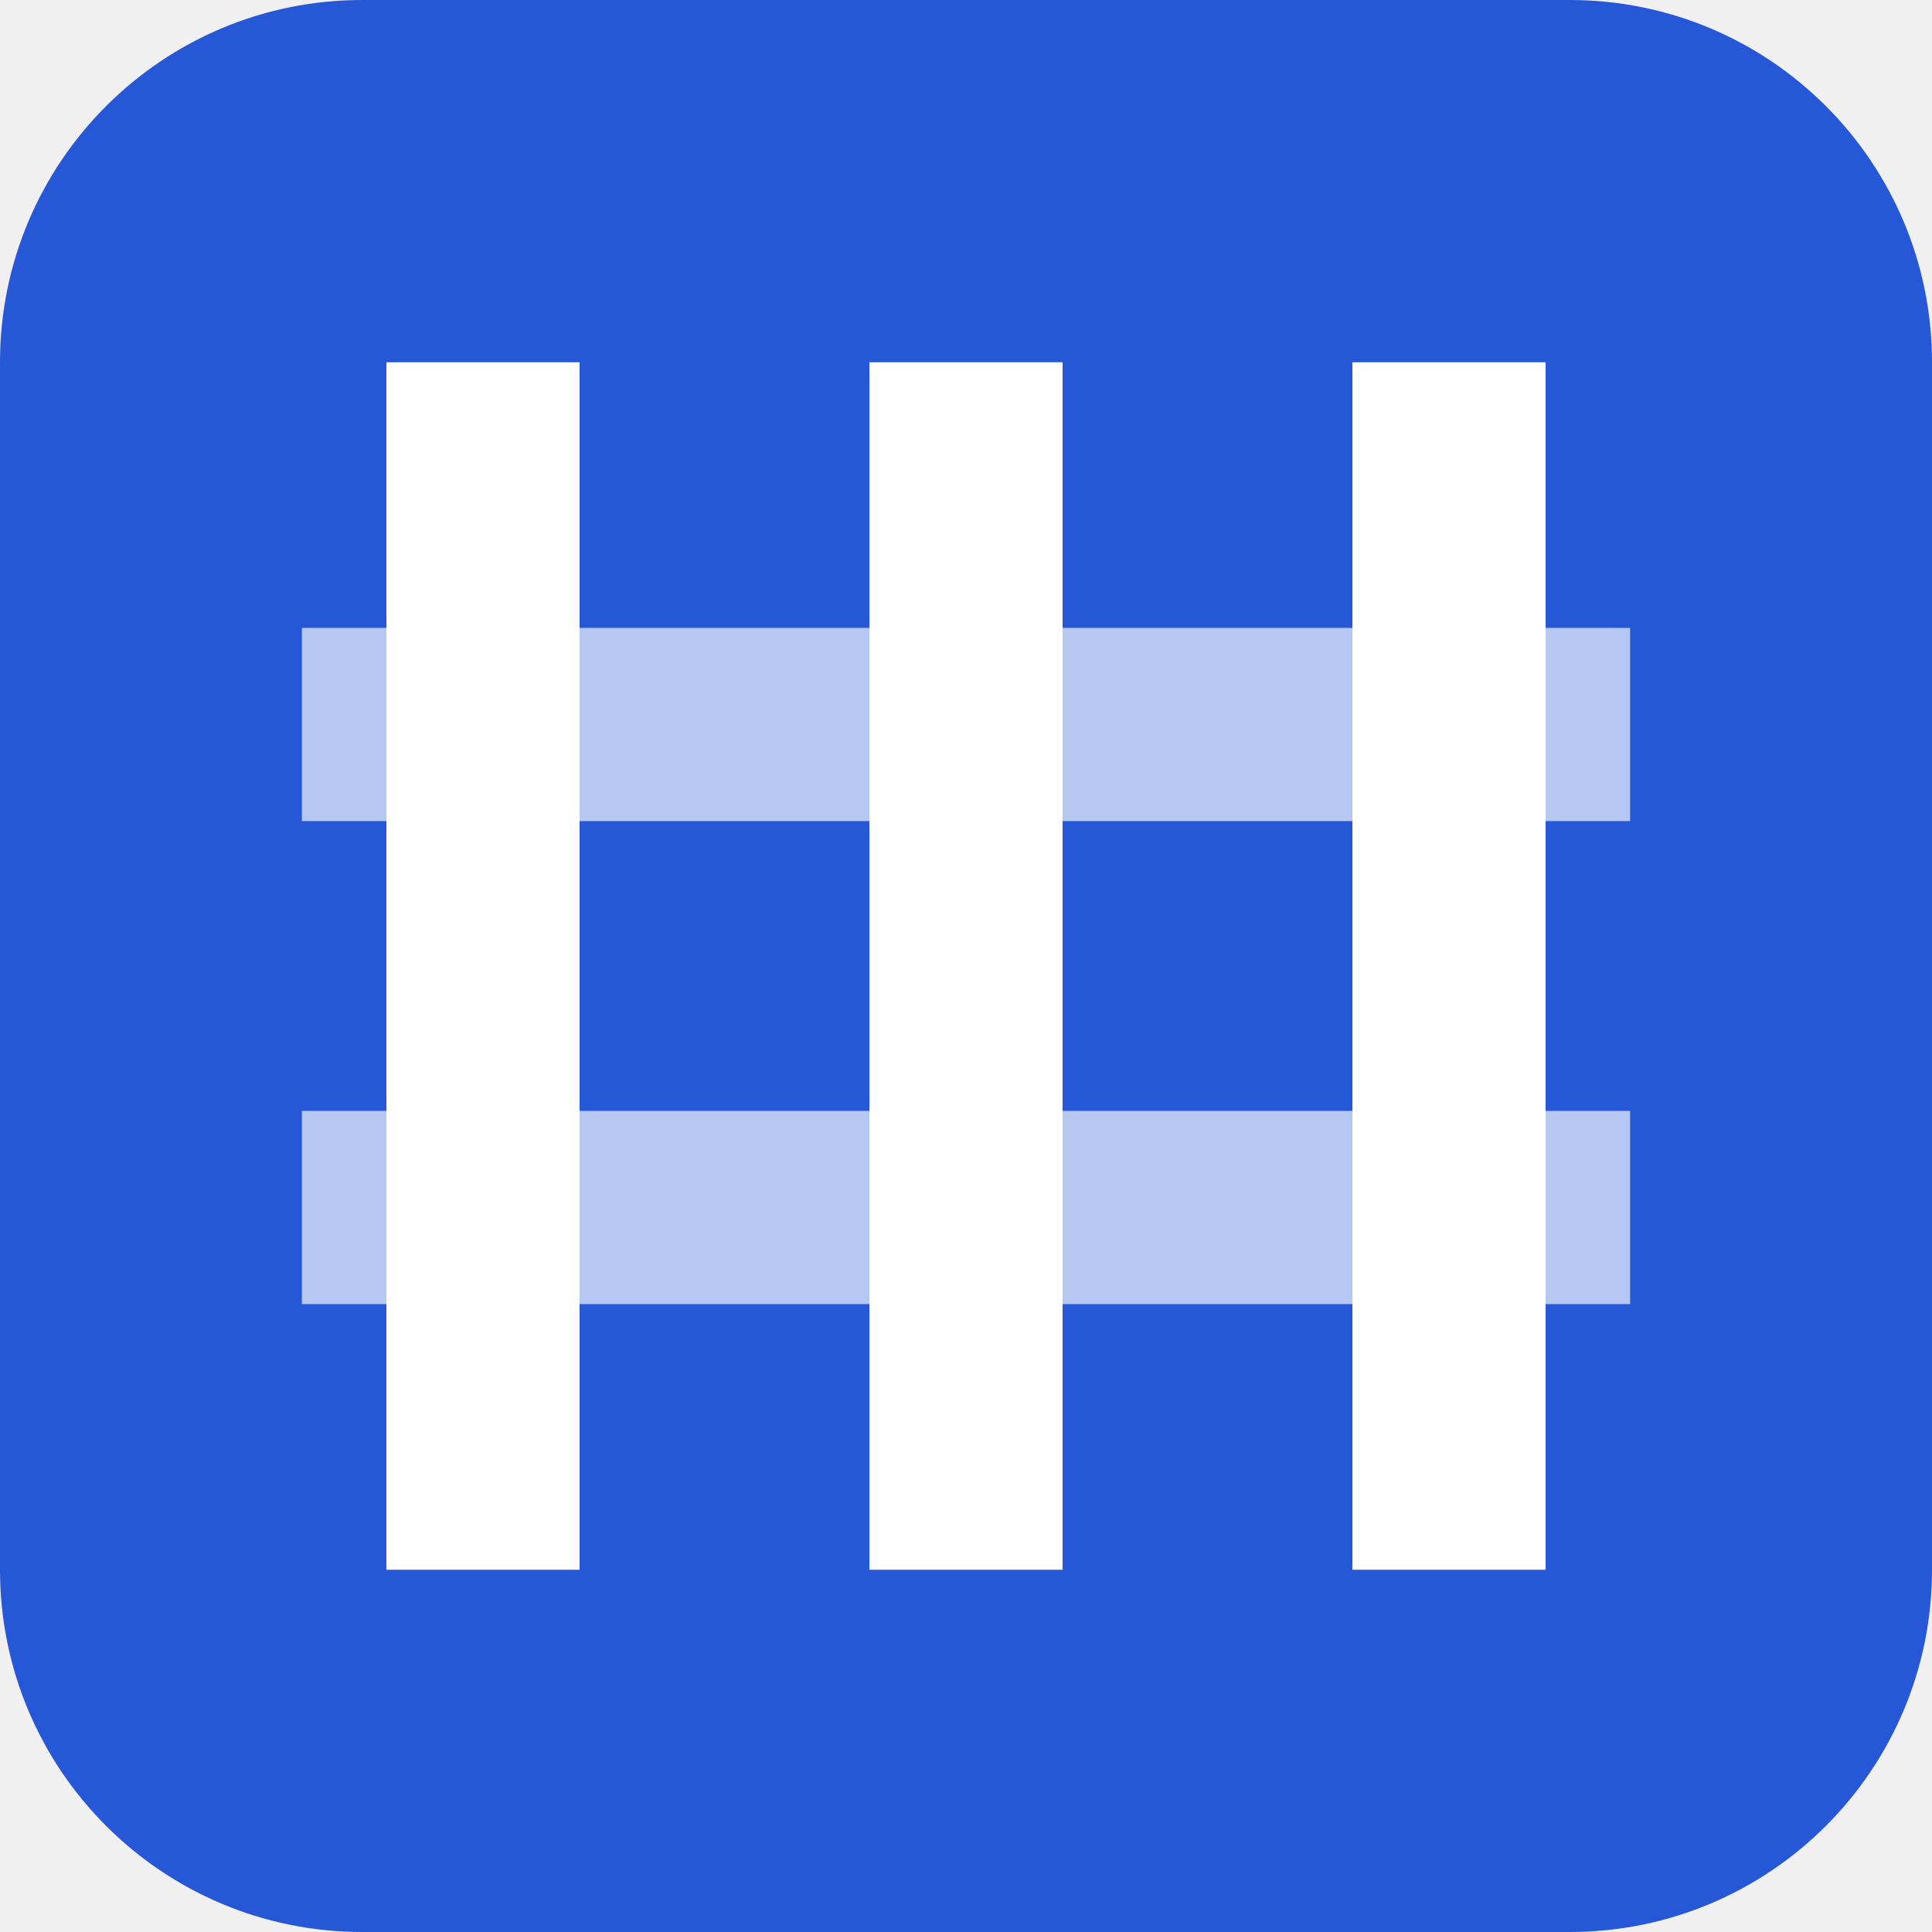
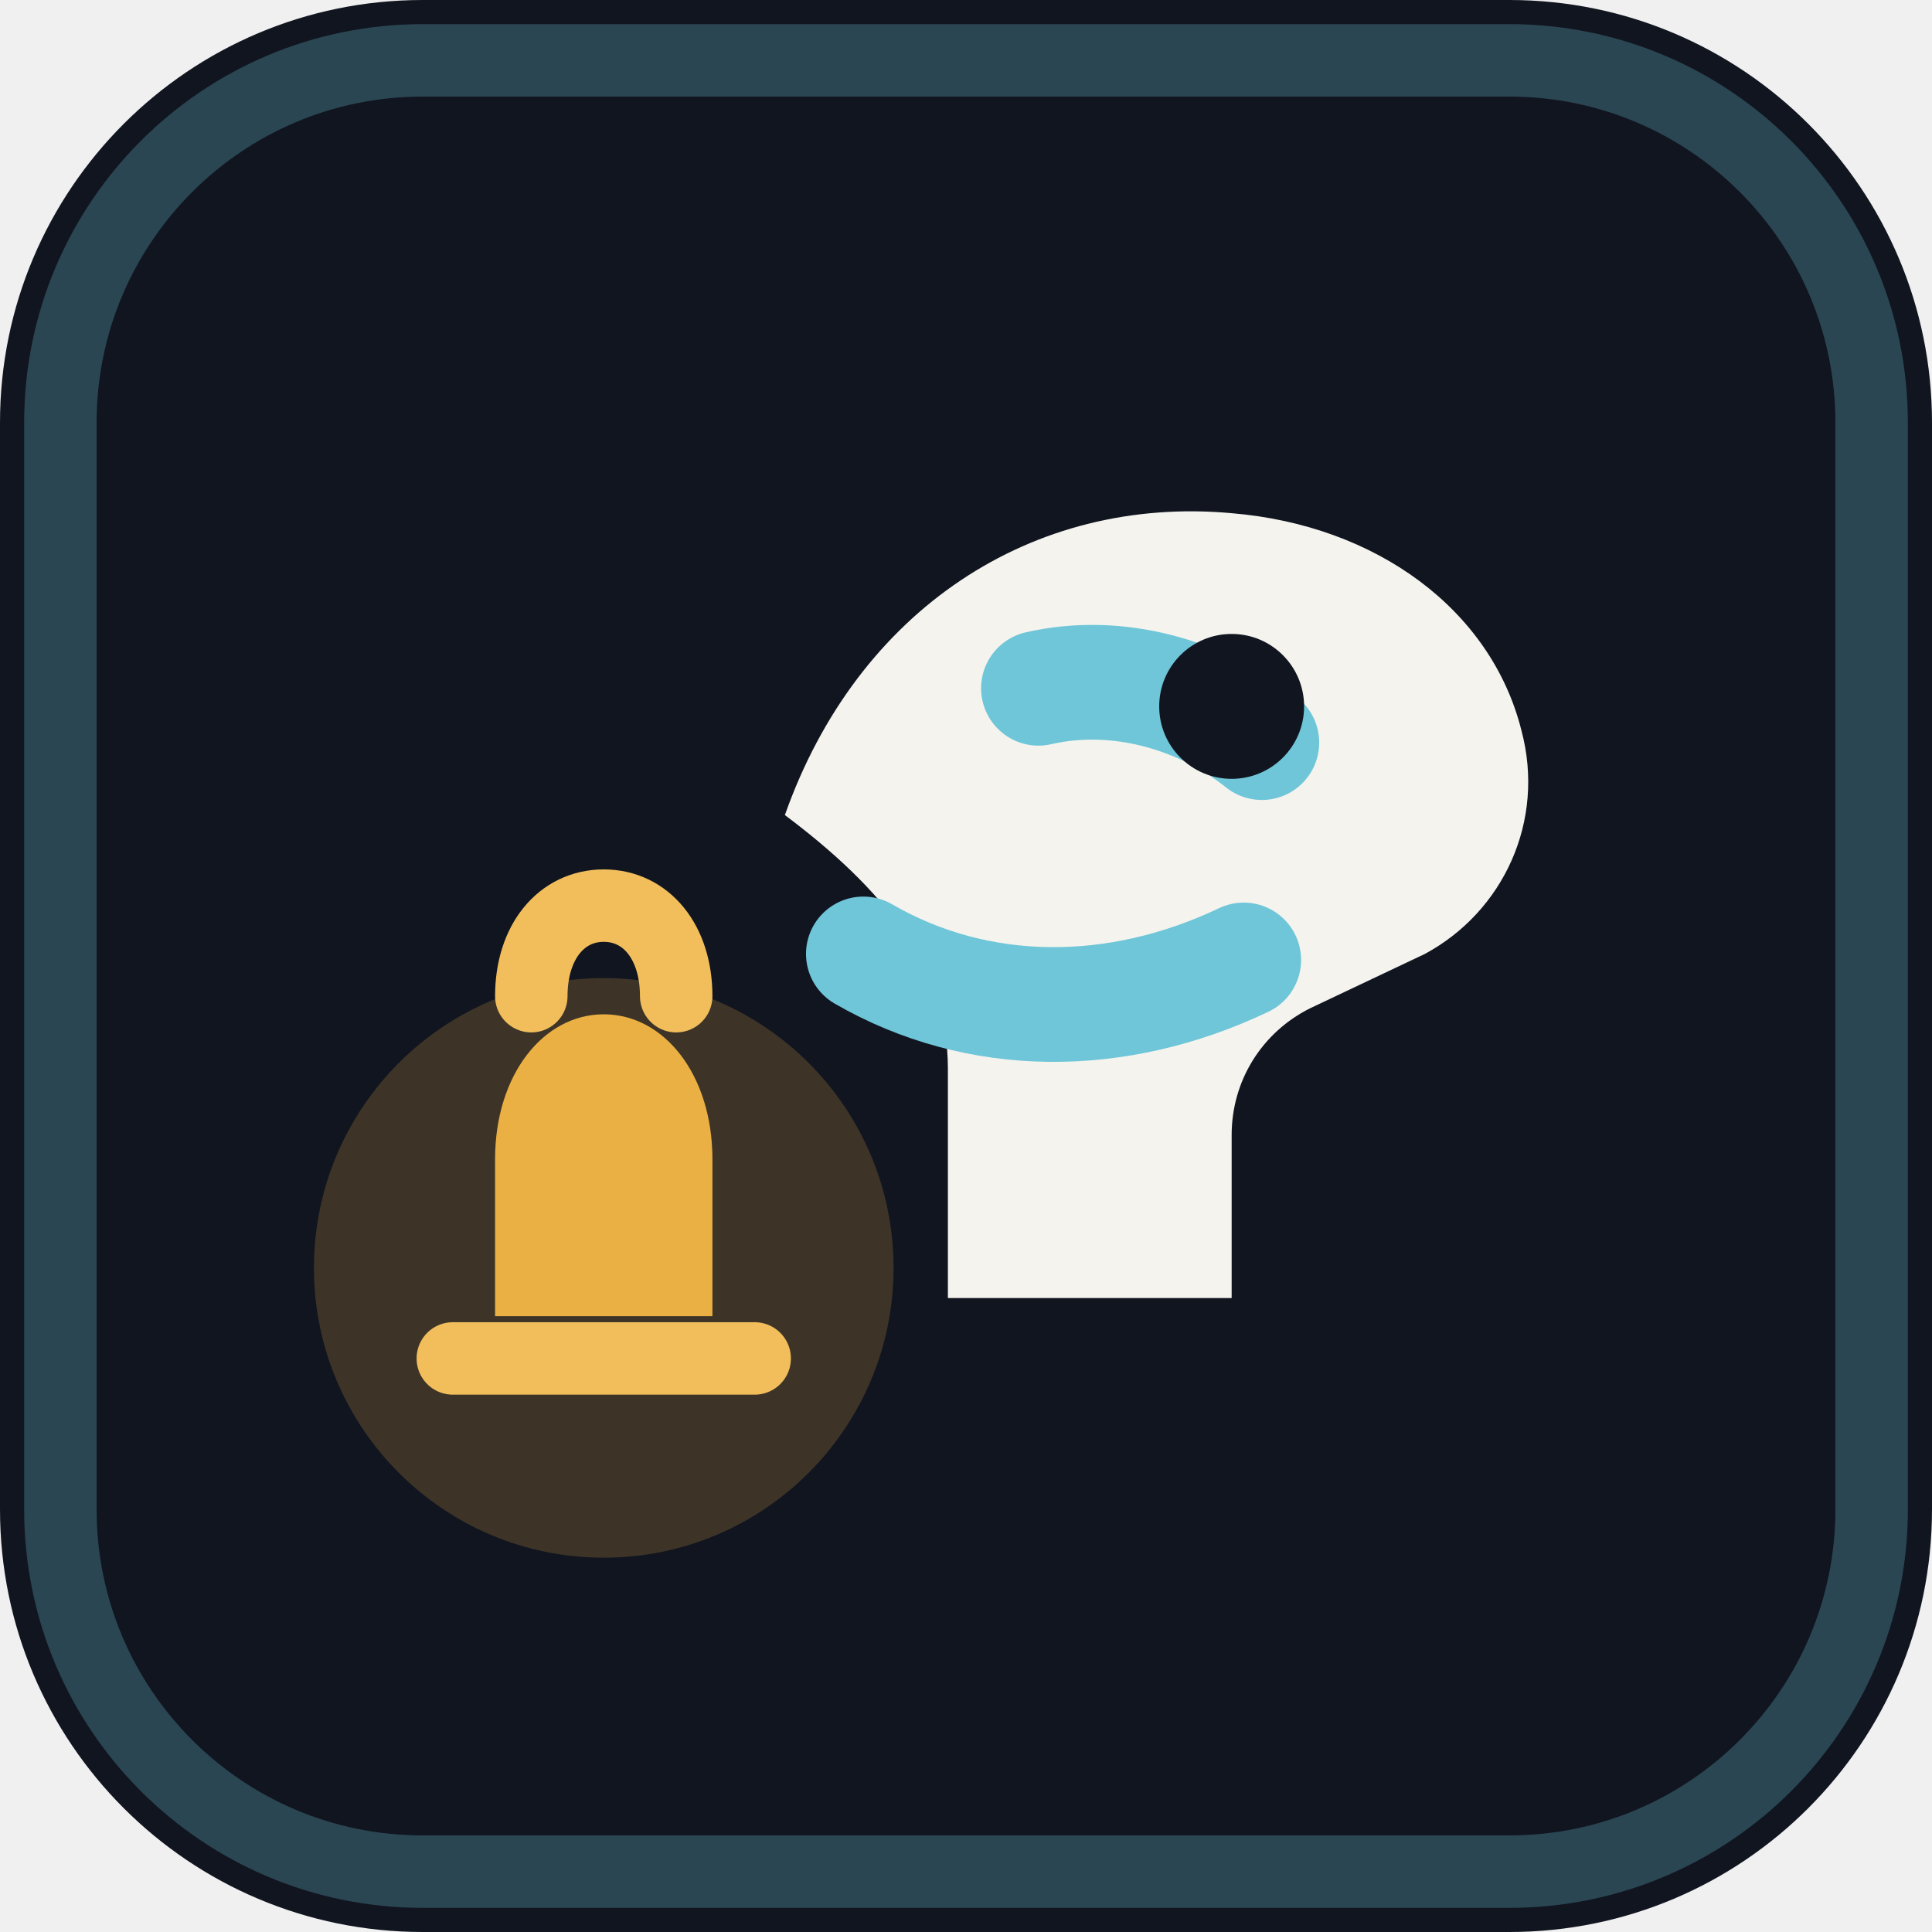
- <svg xmlns="http://www.w3.org/2000/svg" viewBox="0 0 16 16">
-   <rect width="16" height="16" rx="3" fill="#2557d6" />
-   <path d="M4 3v10M8 3v10M12 3v10" stroke="#fff" stroke-width="1.6" />
-   <path d="M2.5 6h11M2.5 10h11" stroke="#ffffffaa" stroke-width="1.6" />
+ <svg xmlns="http://www.w3.org/2000/svg" viewBox="0 0 32 32">
+   <rect width="32" height="32" rx="7" fill="#111520" />
+   <rect x="1" y="1" width="30" height="30" rx="6" fill="none" stroke="#6ec6d8" stroke-opacity=".28" stroke-width="1.2" />
+   <circle cx="10" cy="21" r="4.8" fill="#ebb043" fill-opacity=".2" />
+   <path d="M8.2 19.2c0-1.4.8-2.4 1.8-2.4s1.8 1 1.8 2.4v2.6H8.2Z" fill="#ebb043" />
+   <path d="M7.5 22.5h5M8.8 16.5c0-.9.5-1.5 1.2-1.5s1.2.6 1.2 1.5" fill="none" stroke="#f2be5c" stroke-width="1.2" stroke-linecap="round" />
+   <path d="M13 13.5c1.2-3.4 4.1-5.3 7.4-5 2.4.2 4.3 1.6 4.8 3.6.4 1.5-.3 3-1.6 3.7l-1.9.9c-.8.4-1.3 1.2-1.3 2.1v2.7h-4.7v-3.8c0-1.7-1.1-3-2.7-4.2Z" fill="#f4f3ee" />
+   <path d="M17.2 11.4c1.3-.3 2.7.1 3.7.9M14.3 15.8c1.9 1.1 4.2 1.1 6.3.1" fill="none" stroke="#6ec6d8" stroke-width="1.9" stroke-linecap="round" />
+   <circle cx="20.4" cy="11.7" r="1.2" fill="#111520" />
</svg>
